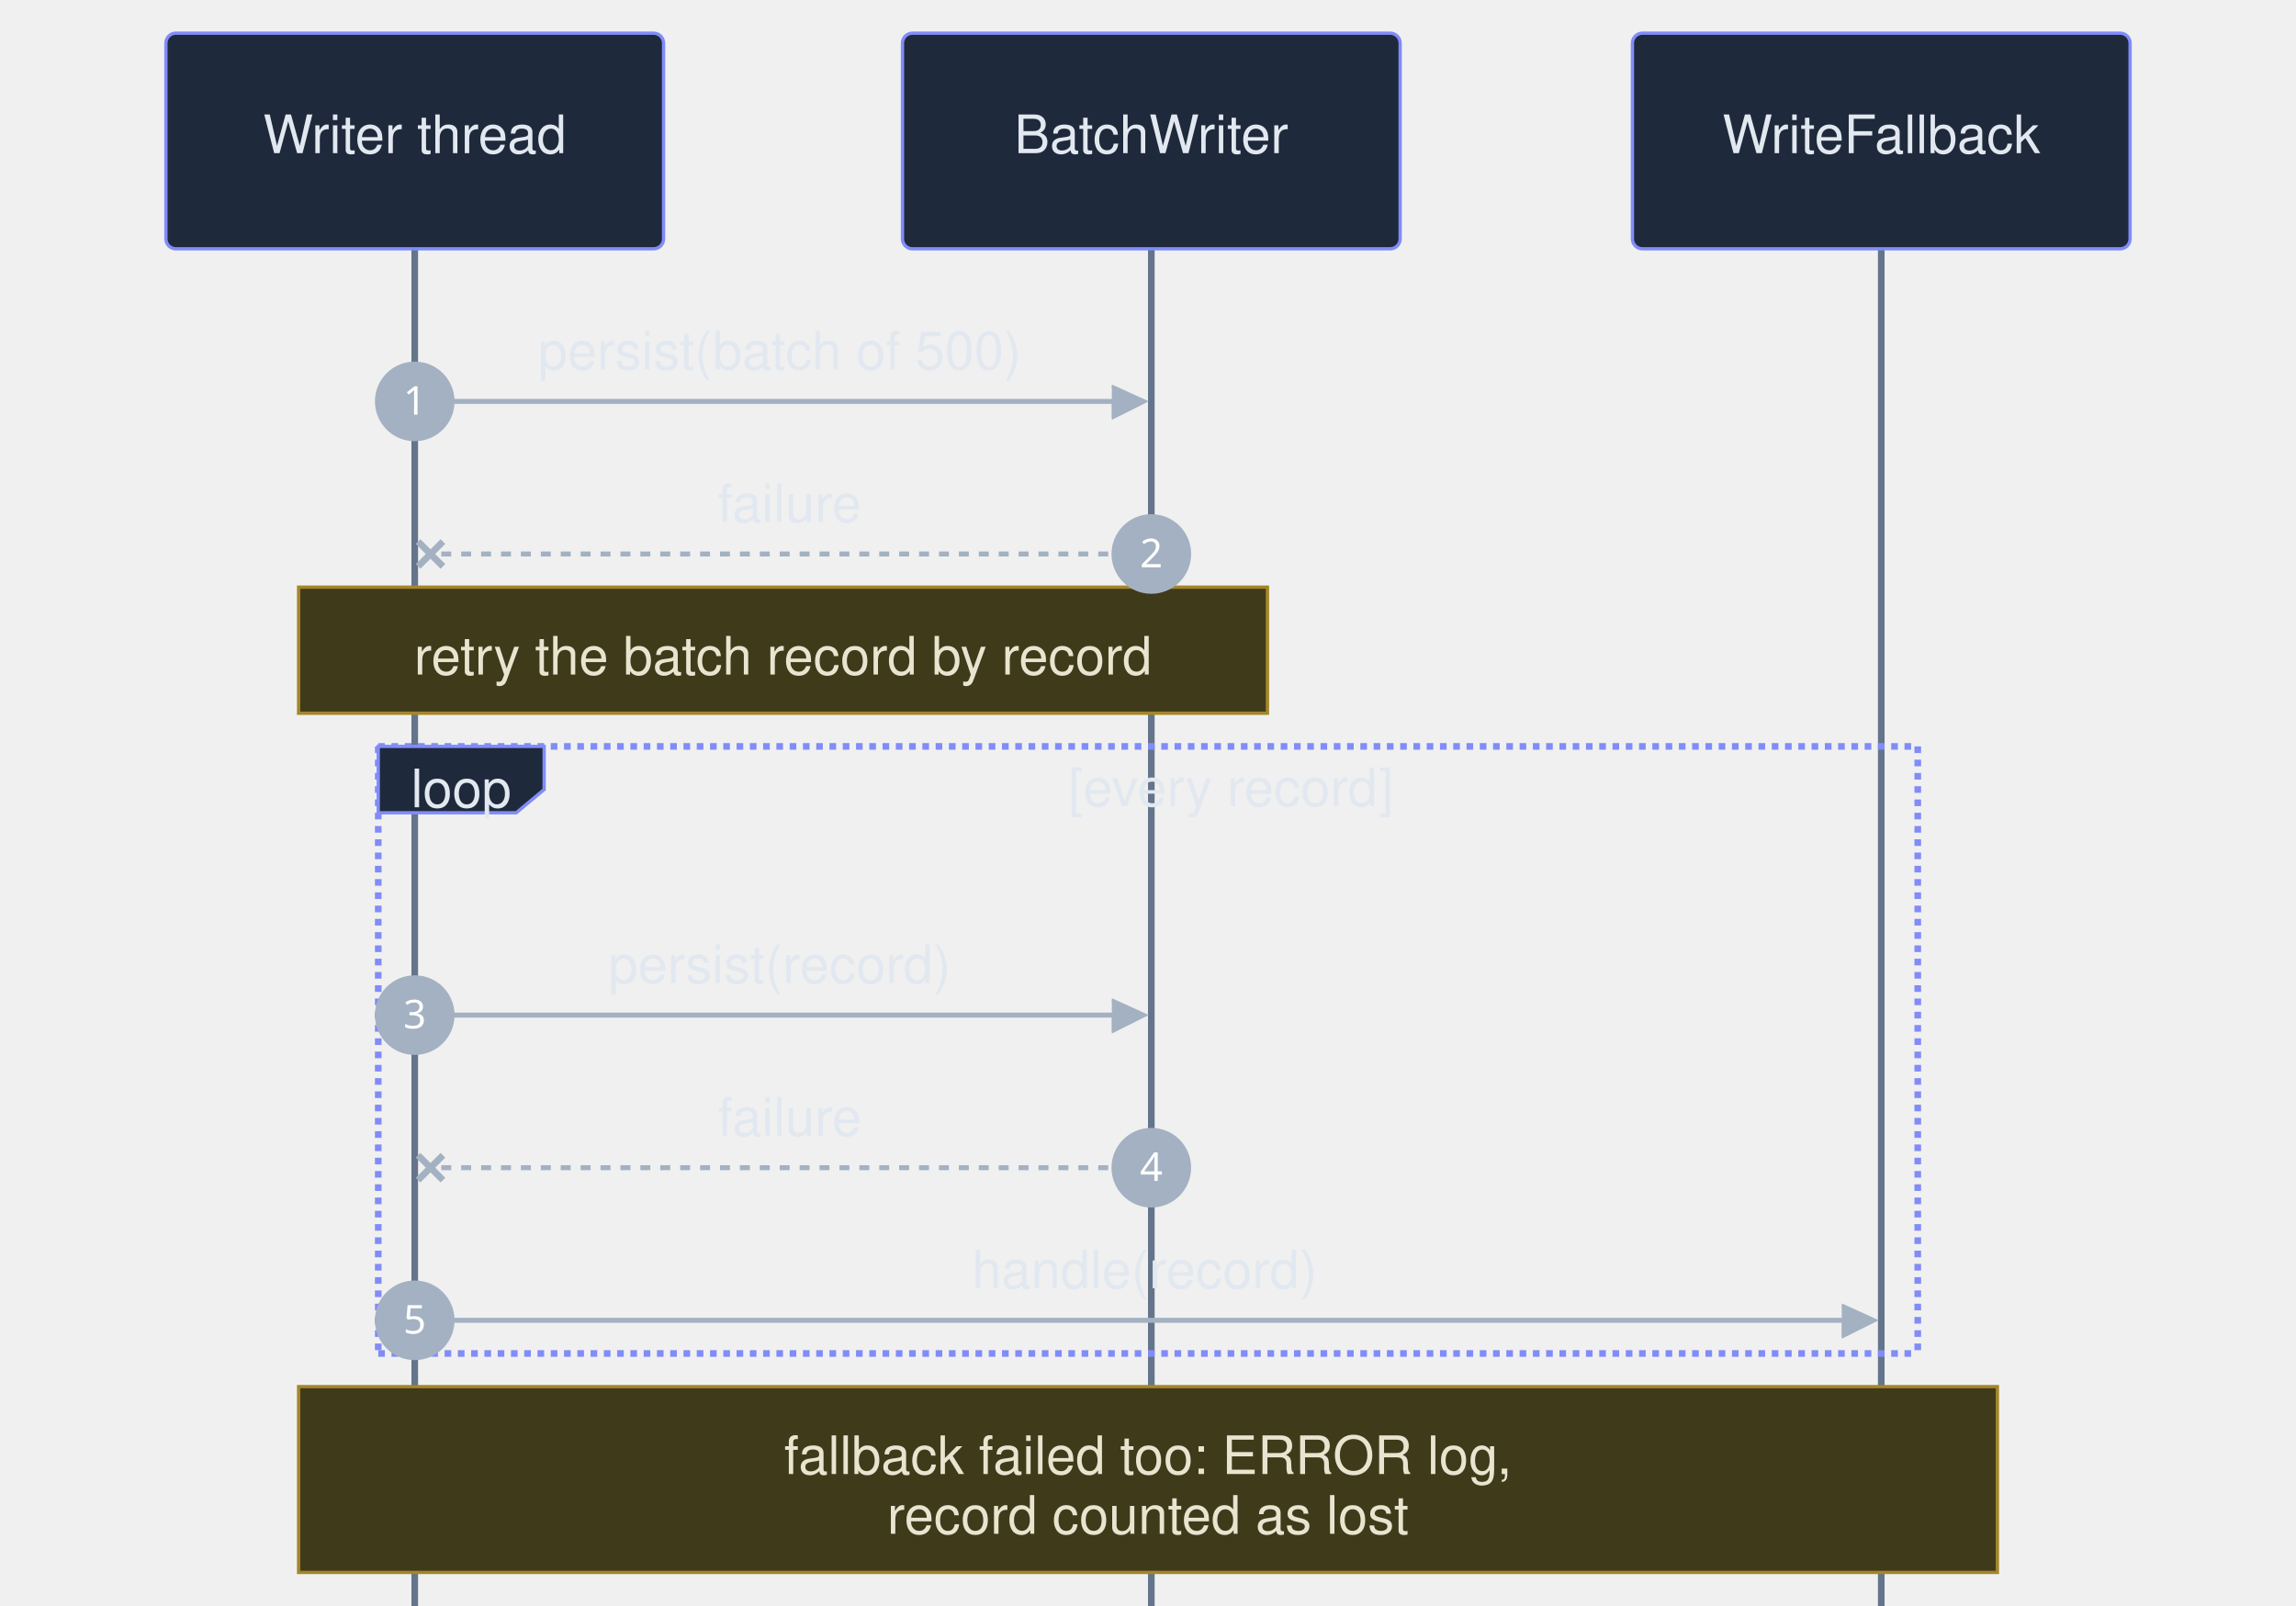
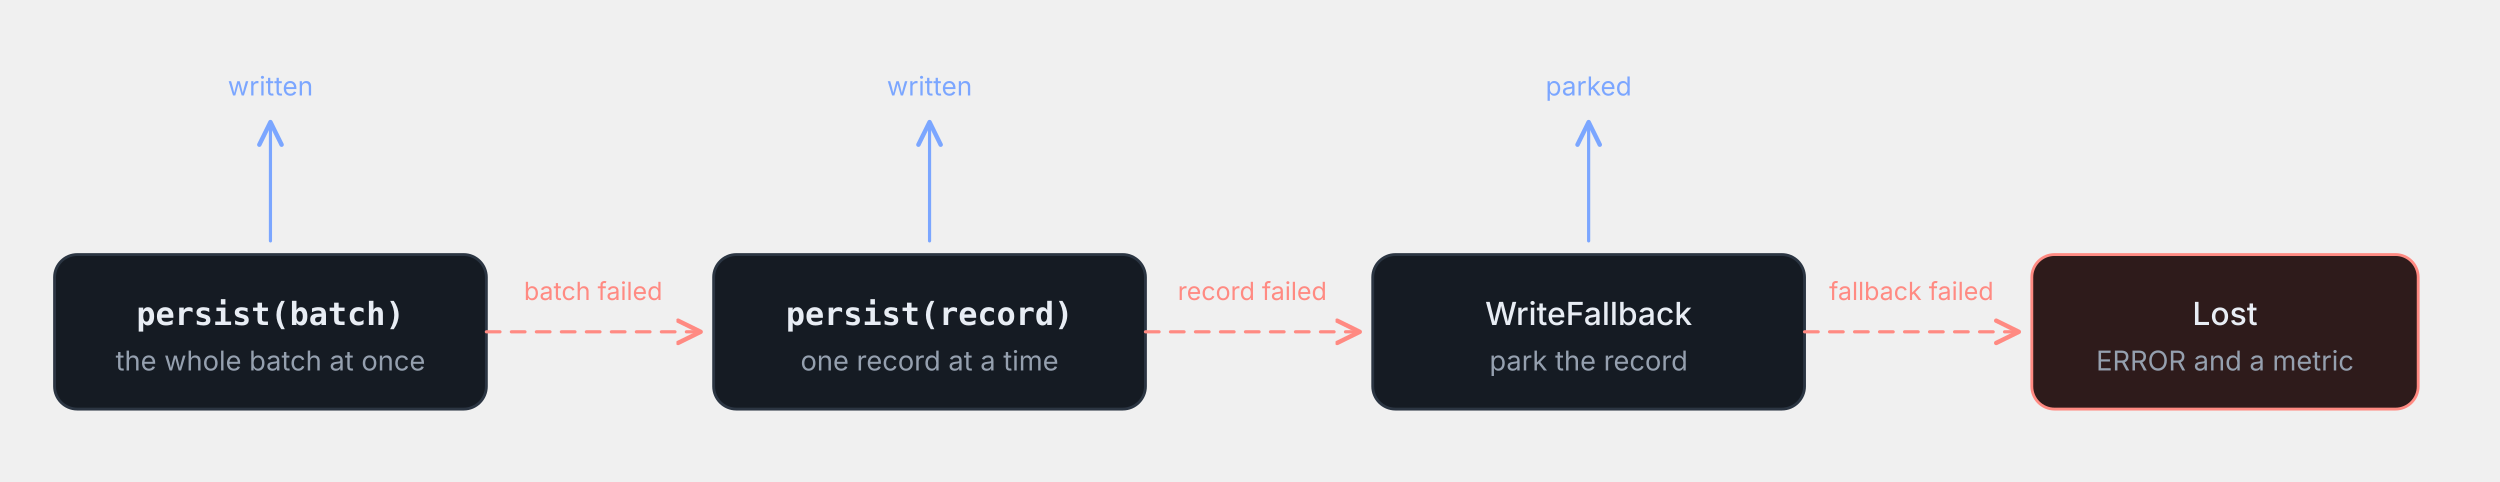
- <svg xmlns="http://www.w3.org/2000/svg" id="my-svg" width="100%" style="max-width: 692px; background-color: transparent;" viewBox="-50 -10 692 484" role="graphics-document document" aria-roledescription="sequence">
-   <g>
-     <line id="actor2" x1="517" y1="65" x2="517" y2="2000" class="actor-line 200" stroke-width="0.5px" stroke="#999" name="F" data-et="life-line" data-id="F" />
-     <g id="root-2" data-et="participant" data-type="participant" data-id="F">
-       <rect x="442" y="0" fill="#eaeaea" stroke="#666" width="150" height="65" name="F" rx="3" ry="3" class="actor actor-top" />
-       <text x="517" y="32.5" dominant-baseline="central" alignment-baseline="central" class="actor actor-box" style="text-anchor: middle; font-size: 16px; font-weight: 400;">
-         <tspan x="517" dy="0">WriteFallback</tspan>
-       </text>
-     </g>
-   </g>
-   <g>
-     <line id="actor1" x1="297" y1="65" x2="297" y2="2000" class="actor-line 200" stroke-width="0.5px" stroke="#999" name="BW" data-et="life-line" data-id="BW" />
-     <g id="root-1" data-et="participant" data-type="participant" data-id="BW">
-       <rect x="222" y="0" fill="#eaeaea" stroke="#666" width="150" height="65" name="BW" rx="3" ry="3" class="actor actor-top" />
-       <text x="297" y="32.5" dominant-baseline="central" alignment-baseline="central" class="actor actor-box" style="text-anchor: middle; font-size: 16px; font-weight: 400;">
-         <tspan x="297" dy="0">BatchWriter</tspan>
-       </text>
-     </g>
-   </g>
-   <g>
-     <line id="actor0" x1="75" y1="65" x2="75" y2="2000" class="actor-line 200" stroke-width="0.5px" stroke="#999" name="W" data-et="life-line" data-id="W" />
-     <g id="root-0" data-et="participant" data-type="participant" data-id="W">
-       <rect x="0" y="0" fill="#eaeaea" stroke="#666" width="150" height="65" name="W" rx="3" ry="3" class="actor actor-top" />
-       <text x="75" y="32.5" dominant-baseline="central" alignment-baseline="central" class="actor actor-box" style="text-anchor: middle; font-size: 16px; font-weight: 400;">
-         <tspan x="75" dy="0">Writer thread</tspan>
-       </text>
-     </g>
-   </g>
-   <style>#my-svg{font-family:-apple-system,BlinkMacSystemFont,Segoe UI,Helvetica,Arial,sans-serif;font-size:15px;fill:#e2e8f0;}@keyframes edge-animation-frame{from{stroke-dashoffset:0;}}@keyframes dash{to{stroke-dashoffset:0;}}#my-svg .edge-animation-slow{stroke-dasharray:9,5!important;stroke-dashoffset:900;animation:dash 50s linear infinite;stroke-linecap:round;}#my-svg .edge-animation-fast{stroke-dasharray:9,5!important;stroke-dashoffset:900;animation:dash 20s linear infinite;stroke-linecap:round;}#my-svg .error-icon{fill:#0f172a;}#my-svg .error-text{fill:#f0e8d5;stroke:#f0e8d5;}#my-svg .edge-thickness-normal{stroke-width:1px;}#my-svg .edge-thickness-thick{stroke-width:3.5px;}#my-svg .edge-pattern-solid{stroke-dasharray:0;}#my-svg .edge-thickness-invisible{stroke-width:0;fill:none;}#my-svg .edge-pattern-dashed{stroke-dasharray:3;}#my-svg .edge-pattern-dotted{stroke-dasharray:2;}#my-svg .marker{fill:#64748b;stroke:#64748b;}#my-svg .marker.cross{stroke:#64748b;}#my-svg svg{font-family:-apple-system,BlinkMacSystemFont,Segoe UI,Helvetica,Arial,sans-serif;font-size:15px;}#my-svg p{margin:0;}#my-svg .actor{stroke:#818cf8;fill:#1e293b;stroke-width:1;}#my-svg rect.actor.outer-path[data-look="neo"]{filter:drop-shadow( 1px 2px 2px rgba(185,185,185,1));}#my-svg rect.note[data-look="neo"]{stroke:#a3862a;fill:#3f3a1a;filter:drop-shadow( 1px 2px 2px rgba(185,185,185,1));}#my-svg text.actor&gt;tspan{fill:#e2e8f0;stroke:none;}#my-svg .actor-line{stroke:#64748b;}#my-svg .innerArc{stroke-width:1.5;stroke-dasharray:none;}#my-svg .messageLine0{stroke-width:1.5;stroke-dasharray:none;stroke:#a3b1c2;}#my-svg .messageLine1{stroke-width:1.5;stroke-dasharray:2,2;stroke:#a3b1c2;}#my-svg [id$="-arrowhead"] path{fill:#a3b1c2;stroke:#a3b1c2;}#my-svg .sequenceNumber{fill:#ffffff;}#my-svg [id$="-sequencenumber"]{fill:#a3b1c2;}#my-svg [id$="-crosshead"] path{fill:#a3b1c2;stroke:#a3b1c2;}#my-svg .messageText{fill:#e2e8f0;stroke:none;}#my-svg .labelBox{stroke:#818cf8;fill:#1e293b;filter:none;}#my-svg .labelText,#my-svg .labelText&gt;tspan{fill:#e2e8f0;stroke:none;}#my-svg .loopText,#my-svg .loopText&gt;tspan{fill:#e2e8f0;stroke:none;}#my-svg .sectionTitle,#my-svg .sectionTitle&gt;tspan{fill:#e2e8f0;stroke:none;}#my-svg .loopLine{stroke-width:2px;stroke-dasharray:2,2;stroke:#818cf8;fill:#818cf8;}#my-svg .note{stroke:#a3862a;fill:#3f3a1a;}#my-svg .noteText,#my-svg .noteText&gt;tspan{fill:#e8e4cf;stroke:none;font-weight:normal;}#my-svg .activation0{fill:#273445;stroke:hsl(214, 27.778%, 11.176%);}#my-svg .activation1{fill:#273445;stroke:hsl(214, 27.778%, 11.176%);}#my-svg .activation2{fill:#273445;stroke:hsl(214, 27.778%, 11.176%);}#my-svg .actorPopupMenu{position:absolute;}#my-svg .actorPopupMenuPanel{position:absolute;fill:#1e293b;box-shadow:0px 8px 16px 0px rgba(0,0,0,0.2);filter:drop-shadow(3px 5px 2px rgb(0 0 0 / 0.4));}#my-svg .actor-man circle,#my-svg line{fill:#1e293b;stroke-width:2px;}#my-svg g rect.rect{filter:drop-shadow( 1px 2px 2px rgba(185,185,185,1));stroke:#818cf8;}#my-svg .node .neo-node{stroke:#818cf8;}#my-svg [data-look="neo"].node rect,#my-svg [data-look="neo"].cluster rect,#my-svg [data-look="neo"].node polygon{stroke:url(#my-svg-gradient);filter:drop-shadow( 1px 2px 2px rgba(185,185,185,1));}#my-svg [data-look="neo"].swimlane.cluster rect{filter:none;}#my-svg [data-look="neo"].node path{stroke:url(#my-svg-gradient);stroke-width:1px;}#my-svg [data-look="neo"].node .outer-path{filter:drop-shadow( 1px 2px 2px rgba(185,185,185,1));}#my-svg [data-look="neo"].node .neo-line path{stroke:#818cf8;filter:none;}#my-svg [data-look="neo"].node circle{stroke:url(#my-svg-gradient);filter:drop-shadow( 1px 2px 2px rgba(185,185,185,1));}#my-svg [data-look="neo"].node circle .state-start{fill:#000000;}#my-svg [data-look="neo"].icon-shape .icon{fill:url(#my-svg-gradient);filter:drop-shadow( 1px 2px 2px rgba(185,185,185,1));}#my-svg [data-look="neo"].icon-shape .icon-neo path{stroke:url(#my-svg-gradient);filter:drop-shadow( 1px 2px 2px rgba(185,185,185,1));}#my-svg :root{--mermaid-font-family:"trebuchet ms",verdana,arial,sans-serif;}</style>
-   <g />
+ <svg xmlns="http://www.w3.org/2000/svg" viewBox="0 0 1100 212" width="1100" height="212" role="img">
  <defs>
-     <symbol id="my-svg-computer" width="24" height="24">
-       <path transform="scale(.5)" d="M2 2v13h20v-13h-20zm18 11h-16v-9h16v9zm-10.228 6l.466-1h3.524l.467 1h-4.457zm14.228 3h-24l2-6h2.104l-1.33 4h18.45l-1.297-4h2.073l2 6zm-5-10h-14v-7h14v7z" />
-     </symbol>
-   </defs>
-   <defs>
-     <symbol id="my-svg-database" fill-rule="evenodd" clip-rule="evenodd">
-       <path transform="scale(.5)" d="M12.258.001l.256.004.255.005.253.008.251.01.249.012.247.015.246.016.242.019.241.02.239.023.236.024.233.027.231.028.229.031.225.032.223.034.22.036.217.038.214.04.211.041.208.043.205.045.201.046.198.048.194.05.191.051.187.053.183.054.18.056.175.057.172.059.168.06.163.061.16.063.155.064.15.066.074.033.073.033.071.034.07.034.069.035.068.035.067.035.066.035.064.036.064.036.062.036.06.036.06.037.058.037.058.037.055.038.055.038.053.038.052.038.051.039.05.039.048.039.047.039.045.04.044.04.043.04.041.04.04.041.039.041.037.041.036.041.034.041.033.042.032.042.03.042.029.042.027.042.026.043.024.043.023.043.021.043.02.043.018.044.017.043.015.044.013.044.012.044.011.045.009.044.007.045.006.045.004.045.002.045.001.045v17l-.001.045-.002.045-.004.045-.006.045-.007.045-.009.044-.011.045-.012.044-.013.044-.015.044-.017.043-.018.044-.02.043-.021.043-.023.043-.024.043-.026.043-.027.042-.029.042-.03.042-.032.042-.033.042-.034.041-.036.041-.037.041-.039.041-.04.041-.041.04-.043.04-.044.04-.045.04-.047.039-.048.039-.05.039-.051.039-.052.038-.053.038-.055.038-.055.038-.058.037-.058.037-.06.037-.06.036-.062.036-.064.036-.064.036-.066.035-.067.035-.068.035-.069.035-.07.034-.071.034-.073.033-.074.033-.15.066-.155.064-.16.063-.163.061-.168.06-.172.059-.175.057-.18.056-.183.054-.187.053-.191.051-.194.05-.198.048-.201.046-.205.045-.208.043-.211.041-.214.04-.217.038-.22.036-.223.034-.225.032-.229.031-.231.028-.233.027-.236.024-.239.023-.241.02-.242.019-.246.016-.247.015-.249.012-.251.01-.253.008-.255.005-.256.004-.258.001-.258-.001-.256-.004-.255-.005-.253-.008-.251-.01-.249-.012-.247-.015-.245-.016-.243-.019-.241-.02-.238-.023-.236-.024-.234-.027-.231-.028-.228-.031-.226-.032-.223-.034-.22-.036-.217-.038-.214-.04-.211-.041-.208-.043-.204-.045-.201-.046-.198-.048-.195-.05-.19-.051-.187-.053-.184-.054-.179-.056-.176-.057-.172-.059-.167-.06-.164-.061-.159-.063-.155-.064-.151-.066-.074-.033-.072-.033-.072-.034-.07-.034-.069-.035-.068-.035-.067-.035-.066-.035-.064-.036-.063-.036-.062-.036-.061-.036-.06-.037-.058-.037-.057-.037-.056-.038-.055-.038-.053-.038-.052-.038-.051-.039-.049-.039-.049-.039-.046-.039-.046-.04-.044-.04-.043-.04-.041-.04-.04-.041-.039-.041-.037-.041-.036-.041-.034-.041-.033-.042-.032-.042-.03-.042-.029-.042-.027-.042-.026-.043-.024-.043-.023-.043-.021-.043-.02-.043-.018-.044-.017-.043-.015-.044-.013-.044-.012-.044-.011-.045-.009-.044-.007-.045-.006-.045-.004-.045-.002-.045-.001-.045v-17l.001-.045.002-.045.004-.045.006-.045.007-.045.009-.044.011-.045.012-.044.013-.044.015-.044.017-.043.018-.044.02-.043.021-.043.023-.043.024-.043.026-.043.027-.042.029-.042.03-.042.032-.042.033-.042.034-.041.036-.041.037-.041.039-.041.04-.041.041-.04.043-.04.044-.04.046-.04.046-.039.049-.039.049-.039.051-.039.052-.038.053-.038.055-.038.056-.038.057-.037.058-.037.06-.037.061-.036.062-.036.063-.036.064-.036.066-.035.067-.035.068-.035.069-.035.07-.034.072-.034.072-.033.074-.033.151-.066.155-.064.159-.063.164-.061.167-.06.172-.059.176-.057.179-.056.184-.054.187-.053.19-.051.195-.05.198-.048.201-.046.204-.045.208-.043.211-.041.214-.04.217-.038.22-.036.223-.034.226-.032.228-.031.231-.028.234-.027.236-.024.238-.023.241-.02.243-.019.245-.016.247-.015.249-.012.251-.01.253-.008.255-.005.256-.004.258-.001.258.001zm-9.258 20.499v.01l.001.021.003.021.004.022.005.021.006.022.007.022.009.023.01.022.011.023.012.023.013.023.015.023.016.024.017.023.018.024.019.024.021.024.022.025.023.024.024.025.052.049.056.05.061.051.066.051.07.051.075.051.079.052.084.052.088.052.092.052.097.052.102.051.105.052.11.052.114.051.119.051.123.051.127.05.131.05.135.05.139.048.144.049.147.047.152.047.155.047.16.045.163.045.167.043.171.043.176.041.178.041.183.039.187.039.19.037.194.035.197.035.202.033.204.031.209.03.212.029.216.027.219.025.222.024.226.021.23.02.233.018.236.016.24.015.243.012.246.01.249.008.253.005.256.004.259.001.26-.001.257-.004.254-.005.25-.008.247-.011.244-.012.241-.014.237-.016.233-.018.231-.021.226-.021.224-.024.22-.026.216-.027.212-.028.21-.031.205-.031.202-.034.198-.034.194-.036.191-.037.187-.039.183-.04.179-.04.175-.042.172-.043.168-.044.163-.045.16-.046.155-.046.152-.047.148-.048.143-.049.139-.049.136-.05.131-.05.126-.05.123-.051.118-.052.114-.051.11-.052.106-.052.101-.052.096-.052.092-.052.088-.053.083-.051.079-.052.074-.052.07-.051.065-.051.06-.051.056-.05.051-.05.023-.024.023-.025.021-.024.02-.024.019-.024.018-.024.017-.024.015-.023.014-.024.013-.023.012-.023.01-.023.01-.022.008-.022.006-.022.006-.022.004-.022.004-.021.001-.021.001-.021v-4.127l-.077.055-.08.053-.083.054-.085.053-.087.052-.09.052-.093.051-.095.05-.097.05-.1.049-.102.049-.105.048-.106.047-.109.047-.111.046-.114.045-.115.045-.118.044-.12.043-.122.042-.124.042-.126.041-.128.04-.13.04-.132.038-.134.038-.135.037-.138.037-.139.035-.142.035-.143.034-.144.033-.147.032-.148.031-.15.03-.151.03-.153.029-.154.027-.156.027-.158.026-.159.025-.161.024-.162.023-.163.022-.165.021-.166.02-.167.019-.169.018-.169.017-.171.016-.173.015-.173.014-.175.013-.175.012-.177.011-.178.01-.179.008-.179.008-.181.006-.182.005-.182.004-.184.003-.184.002h-.37l-.184-.002-.184-.003-.182-.004-.182-.005-.181-.006-.179-.008-.179-.008-.178-.01-.176-.011-.176-.012-.175-.013-.173-.014-.172-.015-.171-.016-.17-.017-.169-.018-.167-.019-.166-.02-.165-.021-.163-.022-.162-.023-.161-.024-.159-.025-.157-.026-.156-.027-.155-.027-.153-.029-.151-.03-.15-.03-.148-.031-.146-.032-.145-.033-.143-.034-.141-.035-.14-.035-.137-.037-.136-.037-.134-.038-.132-.038-.13-.04-.128-.04-.126-.041-.124-.042-.122-.042-.12-.044-.117-.043-.116-.045-.113-.045-.112-.046-.109-.047-.106-.047-.105-.048-.102-.049-.1-.049-.097-.05-.095-.05-.093-.052-.09-.051-.087-.052-.085-.053-.083-.054-.08-.054-.077-.054v4.127zm0-5.654v.011l.001.021.003.021.004.021.005.022.006.022.007.022.009.022.01.022.011.023.012.023.013.023.015.024.016.023.017.024.018.024.019.024.021.024.022.024.023.025.024.024.052.05.056.05.061.05.066.051.07.051.075.052.079.051.084.052.088.052.092.052.097.052.102.052.105.052.11.051.114.051.119.052.123.05.127.051.131.05.135.049.139.049.144.048.147.048.152.047.155.046.16.045.163.045.167.044.171.042.176.042.178.04.183.04.187.038.19.037.194.036.197.034.202.033.204.032.209.03.212.028.216.027.219.025.222.024.226.022.23.02.233.018.236.016.24.014.243.012.246.01.249.008.253.006.256.003.259.001.26-.001.257-.003.254-.006.25-.008.247-.01.244-.012.241-.015.237-.016.233-.018.231-.02.226-.022.224-.024.22-.025.216-.027.212-.029.21-.03.205-.032.202-.033.198-.035.194-.036.191-.037.187-.039.183-.039.179-.041.175-.042.172-.043.168-.044.163-.045.16-.045.155-.047.152-.047.148-.048.143-.048.139-.05.136-.049.131-.05.126-.051.123-.051.118-.051.114-.052.11-.052.106-.052.101-.052.096-.052.092-.052.088-.052.083-.052.079-.052.074-.051.07-.052.065-.051.06-.05.056-.051.051-.049.023-.025.023-.024.021-.025.02-.024.019-.024.018-.024.017-.024.015-.023.014-.023.013-.024.012-.022.01-.023.01-.023.008-.022.006-.022.006-.022.004-.021.004-.022.001-.021.001-.021v-4.139l-.077.054-.08.054-.083.054-.085.052-.087.053-.09.051-.093.051-.095.051-.097.05-.1.049-.102.049-.105.048-.106.047-.109.047-.111.046-.114.045-.115.044-.118.044-.12.044-.122.042-.124.042-.126.041-.128.04-.13.039-.132.039-.134.038-.135.037-.138.036-.139.036-.142.035-.143.033-.144.033-.147.033-.148.031-.15.03-.151.03-.153.028-.154.028-.156.027-.158.026-.159.025-.161.024-.162.023-.163.022-.165.021-.166.02-.167.019-.169.018-.169.017-.171.016-.173.015-.173.014-.175.013-.175.012-.177.011-.178.009-.179.009-.179.007-.181.007-.182.005-.182.004-.184.003-.184.002h-.37l-.184-.002-.184-.003-.182-.004-.182-.005-.181-.007-.179-.007-.179-.009-.178-.009-.176-.011-.176-.012-.175-.013-.173-.014-.172-.015-.171-.016-.17-.017-.169-.018-.167-.019-.166-.02-.165-.021-.163-.022-.162-.023-.161-.024-.159-.025-.157-.026-.156-.027-.155-.028-.153-.028-.151-.03-.15-.03-.148-.031-.146-.033-.145-.033-.143-.033-.141-.035-.14-.036-.137-.036-.136-.037-.134-.038-.132-.039-.13-.039-.128-.04-.126-.041-.124-.042-.122-.043-.12-.043-.117-.044-.116-.044-.113-.046-.112-.046-.109-.046-.106-.047-.105-.048-.102-.049-.1-.049-.097-.05-.095-.051-.093-.051-.09-.051-.087-.053-.085-.052-.083-.054-.08-.054-.077-.054v4.139zm0-5.666v.011l.001.02.003.022.004.021.005.022.006.021.007.022.009.023.01.022.011.023.012.023.013.023.015.023.016.024.017.024.018.023.019.024.021.025.022.024.023.024.024.025.052.05.056.05.061.05.066.051.07.051.075.052.079.051.084.052.088.052.092.052.097.052.102.052.105.051.11.052.114.051.119.051.123.051.127.05.131.05.135.05.139.049.144.048.147.048.152.047.155.046.16.045.163.045.167.043.171.043.176.042.178.04.183.04.187.038.19.037.194.036.197.034.202.033.204.032.209.03.212.028.216.027.219.025.222.024.226.021.23.02.233.018.236.017.24.014.243.012.246.01.249.008.253.006.256.003.259.001.26-.001.257-.003.254-.006.25-.008.247-.01.244-.013.241-.014.237-.016.233-.018.231-.02.226-.022.224-.024.22-.025.216-.027.212-.029.21-.03.205-.032.202-.033.198-.035.194-.036.191-.037.187-.039.183-.039.179-.041.175-.042.172-.043.168-.044.163-.045.16-.045.155-.047.152-.047.148-.048.143-.049.139-.049.136-.049.131-.051.126-.05.123-.051.118-.052.114-.051.11-.052.106-.052.101-.052.096-.052.092-.052.088-.052.083-.052.079-.052.074-.052.07-.051.065-.051.06-.051.056-.05.051-.049.023-.025.023-.025.021-.024.02-.024.019-.024.018-.024.017-.024.015-.023.014-.024.013-.023.012-.023.01-.022.01-.023.008-.022.006-.022.006-.022.004-.022.004-.021.001-.021.001-.021v-4.153l-.077.054-.08.054-.083.053-.085.053-.087.053-.09.051-.093.051-.095.051-.097.05-.1.049-.102.048-.105.048-.106.048-.109.046-.111.046-.114.046-.115.044-.118.044-.12.043-.122.043-.124.042-.126.041-.128.04-.13.039-.132.039-.134.038-.135.037-.138.036-.139.036-.142.034-.143.034-.144.033-.147.032-.148.032-.15.03-.151.03-.153.028-.154.028-.156.027-.158.026-.159.024-.161.024-.162.023-.163.023-.165.021-.166.02-.167.019-.169.018-.169.017-.171.016-.173.015-.173.014-.175.013-.175.012-.177.01-.178.01-.179.009-.179.007-.181.006-.182.006-.182.004-.184.003-.184.001-.185.001-.185-.001-.184-.001-.184-.003-.182-.004-.182-.006-.181-.006-.179-.007-.179-.009-.178-.01-.176-.01-.176-.012-.175-.013-.173-.014-.172-.015-.171-.016-.17-.017-.169-.018-.167-.019-.166-.02-.165-.021-.163-.023-.162-.023-.161-.024-.159-.024-.157-.026-.156-.027-.155-.028-.153-.028-.151-.03-.15-.03-.148-.032-.146-.032-.145-.033-.143-.034-.141-.034-.14-.036-.137-.036-.136-.037-.134-.038-.132-.039-.13-.039-.128-.041-.126-.041-.124-.041-.122-.043-.12-.043-.117-.044-.116-.044-.113-.046-.112-.046-.109-.046-.106-.048-.105-.048-.102-.048-.1-.05-.097-.049-.095-.051-.093-.051-.09-.052-.087-.052-.085-.053-.083-.053-.08-.054-.077-.054v4.153zm8.74-8.179l-.257.004-.254.005-.25.008-.247.011-.244.012-.241.014-.237.016-.233.018-.231.021-.226.022-.224.023-.22.026-.216.027-.212.028-.21.031-.205.032-.202.033-.198.034-.194.036-.191.038-.187.038-.183.04-.179.041-.175.042-.172.043-.168.043-.163.045-.16.046-.155.046-.152.048-.148.048-.143.048-.139.049-.136.05-.131.05-.126.051-.123.051-.118.051-.114.052-.11.052-.106.052-.101.052-.096.052-.092.052-.088.052-.083.052-.079.052-.074.051-.07.052-.065.051-.06.05-.056.05-.051.05-.023.025-.023.024-.021.024-.02.025-.019.024-.018.024-.017.023-.015.024-.014.023-.013.023-.012.023-.01.023-.01.022-.008.022-.006.023-.006.021-.004.022-.004.021-.001.021-.001.021.001.021.001.021.004.021.004.022.006.021.006.023.008.022.01.022.01.023.012.023.013.023.014.023.015.024.017.023.018.024.019.024.02.025.021.024.023.024.023.025.051.05.056.05.06.05.065.051.07.052.074.051.079.052.083.052.088.052.092.052.096.052.101.052.106.052.11.052.114.052.118.051.123.051.126.051.131.05.136.05.139.049.143.048.148.048.152.048.155.046.16.046.163.045.168.043.172.043.175.042.179.041.183.04.187.038.191.038.194.036.198.034.202.033.205.032.21.031.212.028.216.027.22.026.224.023.226.022.231.021.233.018.237.016.241.014.244.012.247.011.25.008.254.005.257.004.26.001.26-.001.257-.004.254-.005.25-.008.247-.011.244-.012.241-.014.237-.016.233-.018.231-.021.226-.022.224-.023.22-.026.216-.027.212-.028.21-.031.205-.032.202-.033.198-.034.194-.036.191-.038.187-.038.183-.04.179-.041.175-.042.172-.043.168-.043.163-.045.16-.046.155-.046.152-.048.148-.048.143-.048.139-.049.136-.05.131-.05.126-.051.123-.051.118-.051.114-.052.11-.052.106-.052.101-.052.096-.052.092-.052.088-.052.083-.052.079-.052.074-.051.07-.052.065-.051.06-.05.056-.05.051-.05.023-.025.023-.024.021-.024.02-.025.019-.024.018-.024.017-.023.015-.024.014-.023.013-.023.012-.023.01-.023.01-.022.008-.022.006-.023.006-.021.004-.022.004-.021.001-.021.001-.021-.001-.021-.001-.021-.004-.021-.004-.022-.006-.021-.006-.023-.008-.022-.01-.022-.01-.023-.012-.023-.013-.023-.014-.023-.015-.024-.017-.023-.018-.024-.019-.024-.02-.025-.021-.024-.023-.024-.023-.025-.051-.05-.056-.05-.06-.05-.065-.051-.07-.052-.074-.051-.079-.052-.083-.052-.088-.052-.092-.052-.096-.052-.101-.052-.106-.052-.11-.052-.114-.052-.118-.051-.123-.051-.126-.051-.131-.05-.136-.05-.139-.049-.143-.048-.148-.048-.152-.048-.155-.046-.16-.046-.163-.045-.168-.043-.172-.043-.175-.042-.179-.041-.183-.04-.187-.038-.191-.038-.194-.036-.198-.034-.202-.033-.205-.032-.21-.031-.212-.028-.216-.027-.22-.026-.224-.023-.226-.022-.231-.021-.233-.018-.237-.016-.241-.014-.244-.012-.247-.011-.25-.008-.254-.005-.257-.004-.26-.001-.26.001z" />
-     </symbol>
-   </defs>
-   <defs>
-     <symbol id="my-svg-clock" width="24" height="24">
-       <path transform="scale(.5)" d="M12 2c5.514 0 10 4.486 10 10s-4.486 10-10 10-10-4.486-10-10 4.486-10 10-10zm0-2c-6.627 0-12 5.373-12 12s5.373 12 12 12 12-5.373 12-12-5.373-12-12-12zm5.848 12.459c.202.038.202.333.001.372-1.907.361-6.045 1.111-6.547 1.111-.719 0-1.301-.582-1.301-1.301 0-.512.77-5.447 1.125-7.445.034-.192.312-.181.343.014l.985 6.238 5.394 1.011z" />
-     </symbol>
-   </defs>
-   <defs>
-     <marker id="my-svg-arrowhead" refX="7.9" refY="5" markerUnits="userSpaceOnUse" markerWidth="12" markerHeight="12" orient="auto-start-reverse">
-       <path d="M -1 0 L 10 5 L 0 10 z" />
+     <marker id="head-accent" markerWidth="9" markerHeight="9" refX="7.4" refY="4.5" orient="auto">
+       <path d="M0.5,1 L7.6,4.5 L0.5,8" fill="none" stroke="#7BA6FF" stroke-width="1.4" stroke-linecap="round" stroke-linejoin="round" />
+     </marker>
+     <marker id="head-fail" markerWidth="9" markerHeight="9" refX="7.4" refY="4.5" orient="auto">
+       <path d="M0.5,1 L7.6,4.5 L0.5,8" fill="none" stroke="#FF8A82" stroke-width="1.4" stroke-linecap="round" stroke-linejoin="round" />
+     </marker>
+     <marker id="head-muted" markerWidth="9" markerHeight="9" refX="7.4" refY="4.5" orient="auto">
+       <path d="M0.5,1 L7.6,4.5 L0.5,8" fill="none" stroke="#95A0AF" stroke-width="1.4" stroke-linecap="round" stroke-linejoin="round" />
+     </marker>
+     <marker id="head-hair" markerWidth="9" markerHeight="9" refX="7.4" refY="4.5" orient="auto">
+       <path d="M0.5,1 L7.6,4.5 L0.5,8" fill="none" stroke="#2B3542" stroke-width="1.4" stroke-linecap="round" stroke-linejoin="round" />
    </marker>
  </defs>
-   <defs>
-     <marker id="my-svg-crosshead" markerWidth="15" markerHeight="8" orient="auto" refX="4" refY="4.5">
-       <path fill="none" stroke="#000000" stroke-width="1pt" d="M 1,2 L 6,7 M 6,2 L 1,7" style="stroke-dasharray: 0, 0;" />
-     </marker>
-   </defs>
-   <defs>
-     <marker id="my-svg-filled-head" refX="15.5" refY="7" markerWidth="20" markerHeight="28" orient="auto">
-       <path d="M 18,7 L9,13 L14,7 L9,1 Z" />
-     </marker>
-   </defs>
-   <defs>
-     <marker id="my-svg-sequencenumber" refX="15" refY="15" markerWidth="60" markerHeight="40" orient="auto">
-       <circle cx="15" cy="15" r="6" />
-     </marker>
-   </defs>
-   <defs>
-     <marker id="my-svg-solidTopArrowHead" refX="7.9" refY="7.25" markerUnits="userSpaceOnUse" markerWidth="12" markerHeight="12" orient="auto-start-reverse">
-       <path d="M 0 0 L 10 8 L 0 8 z" />
-     </marker>
-   </defs>
-   <defs>
-     <marker id="my-svg-solidBottomArrowHead" refX="7.9" refY="0.75" markerUnits="userSpaceOnUse" markerWidth="12" markerHeight="12" orient="auto-start-reverse">
-       <path d="M 0 0 L 10 0 L 0 8 z" />
-     </marker>
-   </defs>
-   <defs>
-     <marker id="my-svg-stickTopArrowHead" refX="7.5" refY="7" markerUnits="userSpaceOnUse" markerWidth="12" markerHeight="12" orient="auto-start-reverse">
-       <path d="M 0 0 L 7 7" stroke="black" stroke-width="1.5" fill="none" />
-     </marker>
-   </defs>
-   <defs>
-     <marker id="my-svg-stickBottomArrowHead" refX="7.5" refY="0" markerUnits="userSpaceOnUse" markerWidth="12" markerHeight="12" orient="auto-start-reverse">
-       <path d="M 0 7 L 7 0" stroke="black" stroke-width="1.5" fill="none" />
-     </marker>
-   </defs>
-   <g data-et="note" data-id="i3">
-     <rect x="40" y="167" fill="#EDF2AE" stroke="#666" width="292" height="38" class="note" />
-     <text x="186" y="172" text-anchor="middle" dominant-baseline="middle" alignment-baseline="middle" class="noteText" dy="1em" style="font-size: 16px; font-weight: 400;">
-       <tspan x="186">retry the batch record by record</tspan>
-     </text>
-   </g>
-   <g data-et="control-structure" data-id="i8">
-     <line x1="64" y1="215" x2="528" y2="215" class="loopLine" />
-     <line x1="528" y1="215" x2="528" y2="398" class="loopLine" />
-     <line x1="64" y1="398" x2="528" y2="398" class="loopLine" />
-     <line x1="64" y1="215" x2="64" y2="398" class="loopLine" />
-     <polygon points="64,215 114,215 114,228 105.6,235 64,235" class="labelBox" />
-     <text x="89" y="228" text-anchor="middle" dominant-baseline="middle" alignment-baseline="middle" class="labelText" style="font-size: 16px; font-weight: 400;">loop</text>
-     <text x="321" y="233" text-anchor="middle" class="loopText" style="font-size: 16px; font-weight: 400;">
-       <tspan x="321">[every record]</tspan>
-     </text>
-   </g>
-   <g data-et="note" data-id="i9">
-     <rect x="40" y="408" fill="#EDF2AE" stroke="#666" width="512" height="56" class="note" />
-     <text x="296" y="413" text-anchor="middle" dominant-baseline="middle" alignment-baseline="middle" class="noteText" dy="1em" style="font-size: 16px; font-weight: 400;">
-       <tspan x="296">fallback failed too: ERROR log,</tspan>
-     </text>
-     <text x="296" y="431" text-anchor="middle" dominant-baseline="middle" alignment-baseline="middle" class="noteText" dy="1em" style="font-size: 16px; font-weight: 400;">
-       <tspan x="296">record counted as lost</tspan>
-     </text>
-   </g>
-   <text x="185" y="80" text-anchor="middle" dominant-baseline="middle" alignment-baseline="middle" class="messageText" dy="1em" style="font-size: 16px; font-weight: 400;">persist(batch of 500)</text>
-   <line x1="82" y1="111" x2="293" y2="111" class="messageLine0" data-et="message" data-id="i1" data-from="W" data-to="BW" stroke-width="2" stroke="none" marker-end="url(#my-svg-arrowhead)" style="fill: none;" />
-   <line x1="75" y1="111" x2="75" y2="111" stroke-width="0" marker-start="url(#my-svg-sequencenumber)" />
-   <text x="75" y="115" font-family="sans-serif" font-size="12px" text-anchor="middle" class="sequenceNumber">1</text>
-   <text x="188" y="126" text-anchor="middle" dominant-baseline="middle" alignment-baseline="middle" class="messageText" dy="1em" style="font-size: 16px; font-weight: 400;">failure</text>
-   <line x1="302" y1="157" x2="79" y2="157" class="messageLine1" data-et="message" data-id="i2" data-from="BW" data-to="W" stroke-width="2" stroke="none" marker-end="url(#my-svg-crosshead)" style="stroke-dasharray: 3, 3; fill: none;" />
-   <line x1="297" y1="157" x2="297" y2="157" stroke-width="0" marker-start="url(#my-svg-sequencenumber)" />
-   <text x="297" y="161" font-family="sans-serif" font-size="12px" text-anchor="middle" class="sequenceNumber">2</text>
-   <text x="185" y="265" text-anchor="middle" dominant-baseline="middle" alignment-baseline="middle" class="messageText" dy="1em" style="font-size: 16px; font-weight: 400;">persist(record)</text>
-   <line x1="82" y1="296" x2="293" y2="296" class="messageLine0" data-et="message" data-id="i5" data-from="W" data-to="BW" stroke-width="2" stroke="none" marker-end="url(#my-svg-arrowhead)" style="fill: none;" />
-   <line x1="75" y1="296" x2="75" y2="296" stroke-width="0" marker-start="url(#my-svg-sequencenumber)" />
-   <text x="75" y="300" font-family="sans-serif" font-size="12px" text-anchor="middle" class="sequenceNumber">3</text>
-   <text x="188" y="311" text-anchor="middle" dominant-baseline="middle" alignment-baseline="middle" class="messageText" dy="1em" style="font-size: 16px; font-weight: 400;">failure</text>
-   <line x1="302" y1="342" x2="79" y2="342" class="messageLine1" data-et="message" data-id="i6" data-from="BW" data-to="W" stroke-width="2" stroke="none" marker-end="url(#my-svg-crosshead)" style="stroke-dasharray: 3, 3; fill: none;" />
-   <line x1="297" y1="342" x2="297" y2="342" stroke-width="0" marker-start="url(#my-svg-sequencenumber)" />
-   <text x="297" y="346" font-family="sans-serif" font-size="12px" text-anchor="middle" class="sequenceNumber">4</text>
-   <text x="295" y="357" text-anchor="middle" dominant-baseline="middle" alignment-baseline="middle" class="messageText" dy="1em" style="font-size: 16px; font-weight: 400;">handle(record)</text>
-   <line x1="82" y1="388" x2="513" y2="388" class="messageLine0" data-et="message" data-id="i7" data-from="W" data-to="F" stroke-width="2" stroke="none" marker-end="url(#my-svg-arrowhead)" style="fill: none;" />
-   <line x1="75" y1="388" x2="75" y2="388" stroke-width="0" marker-start="url(#my-svg-sequencenumber)" />
-   <text x="75" y="392" font-family="sans-serif" font-size="12px" text-anchor="middle" class="sequenceNumber">5</text>
+   <rect x="24" y="112" width="190" height="68" rx="10" fill="#151B23" stroke="#2B3542" stroke-width="1.25" />
+   <text x="119.0" y="143.0" font-family="ui-monospace, SFMono-Regular, 'SF Mono', Menlo, Consolas, monospace" font-size="14" font-weight="550" fill="#E8EDF4" text-anchor="middle">persist(batch)</text>
+   <text x="119.0" y="163.0" font-family="-apple-system, BlinkMacSystemFont, 'Segoe UI', Inter, Helvetica, Arial, sans-serif" font-size="12" font-weight="400" fill="#95A0AF" text-anchor="middle">the whole batch at once</text>
+   <rect x="314" y="112" width="190" height="68" rx="10" fill="#151B23" stroke="#2B3542" stroke-width="1.25" />
+   <text x="409.0" y="143.0" font-family="ui-monospace, SFMono-Regular, 'SF Mono', Menlo, Consolas, monospace" font-size="14" font-weight="550" fill="#E8EDF4" text-anchor="middle">persist(record)</text>
+   <text x="409.0" y="163.0" font-family="-apple-system, BlinkMacSystemFont, 'Segoe UI', Inter, Helvetica, Arial, sans-serif" font-size="12" font-weight="400" fill="#95A0AF" text-anchor="middle">one record at a time</text>
+   <rect x="604" y="112" width="190" height="68" rx="10" fill="#151B23" stroke="#2B3542" stroke-width="1.25" />
+   <text x="699.0" y="143.0" font-family="-apple-system, BlinkMacSystemFont, 'Segoe UI', Inter, Helvetica, Arial, sans-serif" font-size="14" font-weight="550" fill="#E8EDF4" text-anchor="middle">WriteFallback</text>
+   <text x="699.0" y="163.0" font-family="-apple-system, BlinkMacSystemFont, 'Segoe UI', Inter, Helvetica, Arial, sans-serif" font-size="12" font-weight="400" fill="#95A0AF" text-anchor="middle">park the record</text>
+   <rect x="894" y="112" width="170" height="68" rx="10" fill="#2E1B1B" stroke="#FF8A82" stroke-width="1.25" />
+   <text x="979.0" y="143.0" font-family="-apple-system, BlinkMacSystemFont, 'Segoe UI', Inter, Helvetica, Arial, sans-serif" font-size="14" font-weight="550" fill="#E8EDF4" text-anchor="middle">Lost</text>
+   <text x="979.0" y="163.0" font-family="-apple-system, BlinkMacSystemFont, 'Segoe UI', Inter, Helvetica, Arial, sans-serif" font-size="12" font-weight="400" fill="#95A0AF" text-anchor="middle">ERROR and a metric</text>
+   <path d="M214,146.0 L308,146.0" fill="none" stroke="#FF8A82" stroke-width="1.4" stroke-linecap="round" stroke-linejoin="round" stroke-dasharray="6 5" marker-end="url(#head-fail)" />
+   <text x="261.0" y="132.0" font-family="-apple-system, BlinkMacSystemFont, 'Segoe UI', Inter, Helvetica, Arial, sans-serif" font-size="11" font-weight="400" fill="#FF8A82" text-anchor="middle">batch failed</text>
+   <path d="M504,146.0 L598,146.0" fill="none" stroke="#FF8A82" stroke-width="1.4" stroke-linecap="round" stroke-linejoin="round" stroke-dasharray="6 5" marker-end="url(#head-fail)" />
+   <text x="551.0" y="132.0" font-family="-apple-system, BlinkMacSystemFont, 'Segoe UI', Inter, Helvetica, Arial, sans-serif" font-size="11" font-weight="400" fill="#FF8A82" text-anchor="middle">record failed</text>
+   <path d="M794,146.0 L888,146.0" fill="none" stroke="#FF8A82" stroke-width="1.4" stroke-linecap="round" stroke-linejoin="round" stroke-dasharray="6 5" marker-end="url(#head-fail)" />
+   <text x="841.0" y="132.0" font-family="-apple-system, BlinkMacSystemFont, 'Segoe UI', Inter, Helvetica, Arial, sans-serif" font-size="11" font-weight="400" fill="#FF8A82" text-anchor="middle">fallback failed</text>
+   <path d="M119,106 L119,54" fill="none" stroke="#7BA6FF" stroke-width="1.4" stroke-linecap="round" stroke-linejoin="round" marker-end="url(#head-accent)" />
+   <text x="119" y="42" font-family="-apple-system, BlinkMacSystemFont, 'Segoe UI', Inter, Helvetica, Arial, sans-serif" font-size="11.5" font-weight="400" fill="#7BA6FF" text-anchor="middle">written</text>
+   <path d="M409,106 L409,54" fill="none" stroke="#7BA6FF" stroke-width="1.4" stroke-linecap="round" stroke-linejoin="round" marker-end="url(#head-accent)" />
+   <text x="409" y="42" font-family="-apple-system, BlinkMacSystemFont, 'Segoe UI', Inter, Helvetica, Arial, sans-serif" font-size="11.5" font-weight="400" fill="#7BA6FF" text-anchor="middle">written</text>
+   <path d="M699,106 L699,54" fill="none" stroke="#7BA6FF" stroke-width="1.4" stroke-linecap="round" stroke-linejoin="round" marker-end="url(#head-accent)" />
+   <text x="699" y="42" font-family="-apple-system, BlinkMacSystemFont, 'Segoe UI', Inter, Helvetica, Arial, sans-serif" font-size="11.5" font-weight="400" fill="#7BA6FF" text-anchor="middle">parked</text>
</svg>
